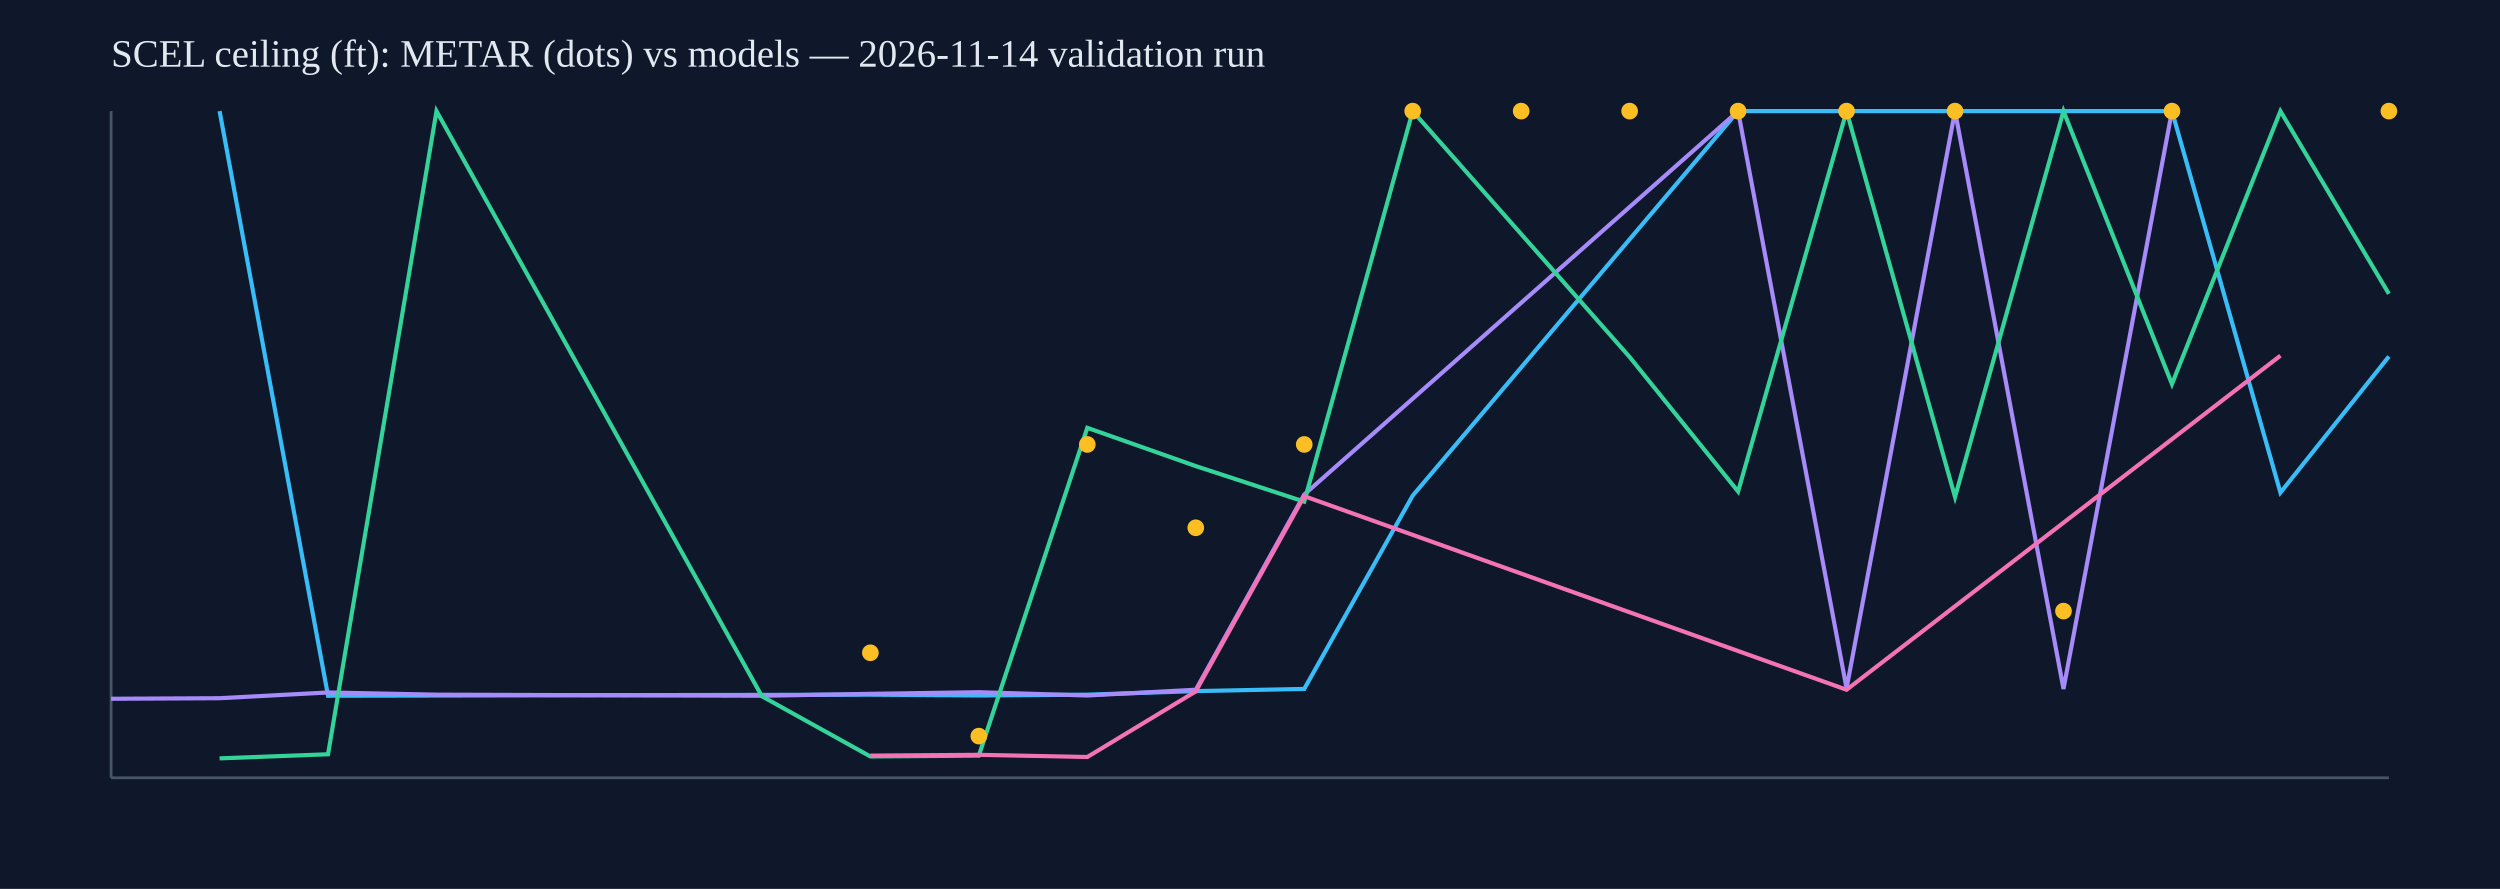
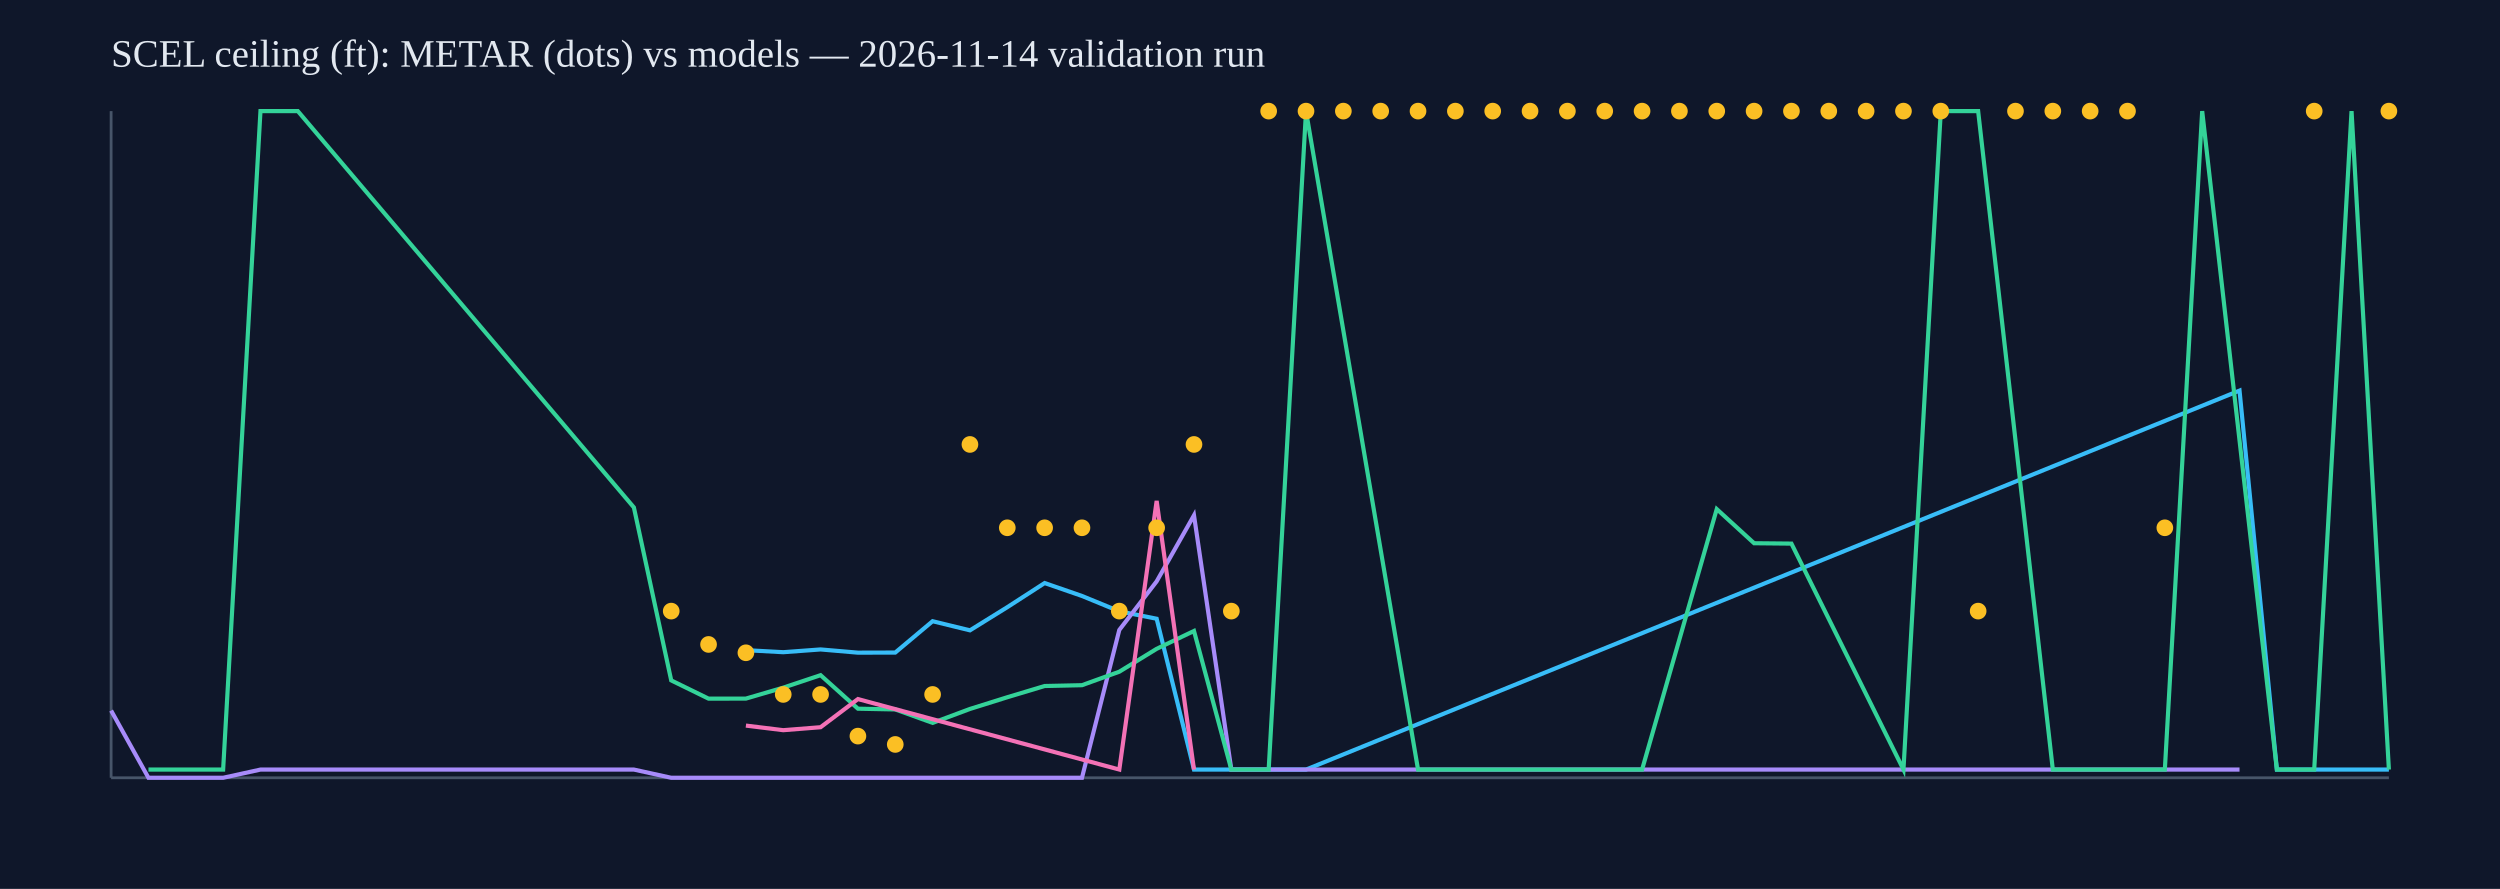
<svg xmlns="http://www.w3.org/2000/svg" width="900" height="320" viewBox="0 0 900 320">
  <rect width="100%" height="100%" fill="#0f172a" />
  <text x="40" y="24" fill="#e2e8f0" font-size="14">SCEL ceiling (ft): METAR (dots) vs models — 2026-11-14 validation run</text>
  <line x1="40" y1="280" x2="860" y2="280" stroke="#475569" />
  <line x1="40" y1="40" x2="40" y2="280" stroke="#475569" />
-   <path d="M 79.048 40 L 118.095 250.472 L 313.333 250.079 L 352.381 250.374 L 391.429 250.079 L 430.476 248.799 L 469.524 248.012 L 508.571 178.425 L 625.714 40 L 664.762 40 L 703.81 40 L 742.857 40 L 781.905 40 L 820.952 177.343 L 860 128.327" fill="none" stroke="#38bdf8" stroke-width="1.5" />
-   <path d="M 40 251.555 L 79.048 251.358 L 118.095 249.291 L 157.143 250.079 L 274.286 250.472 L 313.333 249.783 L 352.381 249.193 L 391.429 250.374 L 430.476 248.307 L 469.524 178.031 L 625.714 40 L 664.762 247.815 L 703.81 40 L 742.857 248.012 L 781.905 40" fill="none" stroke="#a78bfa" stroke-width="1.5" />
-   <path d="M 79.048 273.012 L 118.095 271.535 L 157.143 40 L 274.286 250.669 L 313.333 272.323 L 352.381 272.028 L 391.429 154.016 L 430.476 167.795 L 469.524 180.591 L 508.571 40 L 586.667 128.524 L 625.714 176.949 L 664.762 40 L 703.81 178.917 L 742.857 40 L 781.905 138.268 L 820.952 40 L 860 105.787" fill="none" stroke="#34d399" stroke-width="1.5" />
-   <path d="M 313.333 272.028 L 352.381 271.732 L 391.429 272.52 L 430.476 248.898 L 469.524 178.622 L 664.762 248.307 L 820.952 128.031" fill="none" stroke="#f472b6" stroke-width="1.5" />
-   <circle cx="313.333" cy="235" r="3" fill="#fbbf24" />
-   <circle cx="352.381" cy="265" r="3" fill="#fbbf24" />
-   <circle cx="391.429" cy="160" r="3" fill="#fbbf24" />
-   <circle cx="430.476" cy="190" r="3" fill="#fbbf24" />
-   <circle cx="469.524" cy="160" r="3" fill="#fbbf24" />
-   <circle cx="508.571" cy="40" r="3" fill="#fbbf24" />
-   <circle cx="547.619" cy="40" r="3" fill="#fbbf24" />
-   <circle cx="586.667" cy="40" r="3" fill="#fbbf24" />
-   <circle cx="625.714" cy="40" r="3" fill="#fbbf24" />
-   <circle cx="664.762" cy="40" r="3" fill="#fbbf24" />
-   <circle cx="703.81" cy="40" r="3" fill="#fbbf24" />
-   <circle cx="742.857" cy="220" r="3" fill="#fbbf24" />
-   <circle cx="781.905" cy="40" r="3" fill="#fbbf24" />
+   <path d="M 268.525 234.06 L 281.967 234.792 L 295.41 233.799 L 308.852 234.957 L 322.295 234.919 L 335.738 223.638 L 349.18 226.923 L 362.623 218.587 L 376.066 209.897 L 389.508 214.547 L 402.951 220.07 L 416.393 222.747 L 429.836 277.047 L 443.279 277.047 L 456.721 277.047 L 470.164 277.047 L 806.23 140.605 L 819.672 277.047 L 833.115 277.047 L 846.557 277.047 L 860 277.047" fill="none" stroke="#38bdf8" stroke-width="1.5" />
+   <path d="M 40 255.802 L 53.443 280 L 66.885 280 L 80.328 280 L 93.77 277.047 L 107.213 277.047 L 120.656 277.047 L 228.197 277.047 L 241.639 280 L 255.082 280 L 268.525 280 L 281.967 280 L 295.41 280 L 308.852 280 L 322.295 280 L 376.066 280 L 389.508 280 L 402.951 226.779 L 416.393 209.294 L 429.836 185.508 L 443.279 277.047 L 752.459 277.047 L 765.902 277.047 L 779.344 277.047 L 792.787 277.047 L 806.23 277.047" fill="none" stroke="#a78bfa" stroke-width="1.5" />
+   <path d="M 53.443 277.047 L 66.885 277.047 L 80.328 277.047 L 93.77 40 L 107.213 40 L 228.197 182.679 L 241.639 244.942 L 255.082 251.514 L 268.525 251.494 L 281.967 247.555 L 295.41 243.063 L 308.852 255.127 L 322.295 255.399 L 335.738 260.233 L 349.18 255.225 L 362.623 251.008 L 376.066 246.964 L 389.508 246.669 L 402.951 241.814 L 416.393 233.577 L 429.836 227.146 L 443.279 277.047 L 456.721 277.047 L 470.164 40 L 510.492 277.047 L 523.934 277.047 L 537.377 277.047 L 550.82 277.047 L 564.262 277.047 L 577.705 277.047 L 591.148 277.047 L 618.033 183.276 L 631.475 195.563 L 644.918 195.699 L 685.246 277.047 L 698.689 40 L 712.131 40 L 739.016 277.047 L 752.459 277.047 L 765.902 277.047 L 779.344 277.047 L 792.787 40 L 819.672 277.047 L 833.115 277.047 L 846.557 40 L 860 277.047" fill="none" stroke="#34d399" stroke-width="1.5" />
+   <path d="M 268.525 261.21 L 281.967 262.867 L 295.41 261.799 L 308.852 251.664 L 402.951 277.047 L 416.393 180.32 L 429.836 277.047" fill="none" stroke="#f472b6" stroke-width="1.5" />
+   <circle cx="241.639" cy="220" r="3" fill="#fbbf24" />
+   <circle cx="255.082" cy="232" r="3" fill="#fbbf24" />
+   <circle cx="268.525" cy="235" r="3" fill="#fbbf24" />
+   <circle cx="281.967" cy="250" r="3" fill="#fbbf24" />
+   <circle cx="295.41" cy="250" r="3" fill="#fbbf24" />
+   <circle cx="308.852" cy="265" r="3" fill="#fbbf24" />
+   <circle cx="322.295" cy="268" r="3" fill="#fbbf24" />
+   <circle cx="335.738" cy="250" r="3" fill="#fbbf24" />
+   <circle cx="349.18" cy="160" r="3" fill="#fbbf24" />
+   <circle cx="362.623" cy="190" r="3" fill="#fbbf24" />
+   <circle cx="376.066" cy="190" r="3" fill="#fbbf24" />
+   <circle cx="389.508" cy="190" r="3" fill="#fbbf24" />
+   <circle cx="402.951" cy="220" r="3" fill="#fbbf24" />
+   <circle cx="416.393" cy="190" r="3" fill="#fbbf24" />
+   <circle cx="429.836" cy="160" r="3" fill="#fbbf24" />
+   <circle cx="443.279" cy="220" r="3" fill="#fbbf24" />
+   <circle cx="456.721" cy="40" r="3" fill="#fbbf24" />
+   <circle cx="470.164" cy="40" r="3" fill="#fbbf24" />
+   <circle cx="483.607" cy="40" r="3" fill="#fbbf24" />
+   <circle cx="497.049" cy="40" r="3" fill="#fbbf24" />
+   <circle cx="510.492" cy="40" r="3" fill="#fbbf24" />
+   <circle cx="523.934" cy="40" r="3" fill="#fbbf24" />
+   <circle cx="537.377" cy="40" r="3" fill="#fbbf24" />
+   <circle cx="550.82" cy="40" r="3" fill="#fbbf24" />
+   <circle cx="564.262" cy="40" r="3" fill="#fbbf24" />
+   <circle cx="577.705" cy="40" r="3" fill="#fbbf24" />
+   <circle cx="591.148" cy="40" r="3" fill="#fbbf24" />
+   <circle cx="604.59" cy="40" r="3" fill="#fbbf24" />
+   <circle cx="618.033" cy="40" r="3" fill="#fbbf24" />
+   <circle cx="631.475" cy="40" r="3" fill="#fbbf24" />
+   <circle cx="644.918" cy="40" r="3" fill="#fbbf24" />
+   <circle cx="658.361" cy="40" r="3" fill="#fbbf24" />
+   <circle cx="671.803" cy="40" r="3" fill="#fbbf24" />
+   <circle cx="685.246" cy="40" r="3" fill="#fbbf24" />
+   <circle cx="698.689" cy="40" r="3" fill="#fbbf24" />
+   <circle cx="712.131" cy="220" r="3" fill="#fbbf24" />
+   <circle cx="725.574" cy="40" r="3" fill="#fbbf24" />
+   <circle cx="739.016" cy="40" r="3" fill="#fbbf24" />
+   <circle cx="752.459" cy="40" r="3" fill="#fbbf24" />
+   <circle cx="765.902" cy="40" r="3" fill="#fbbf24" />
+   <circle cx="779.344" cy="190" r="3" fill="#fbbf24" />
+   <circle cx="833.115" cy="40" r="3" fill="#fbbf24" />
  <circle cx="860" cy="40" r="3" fill="#fbbf24" />
</svg>
